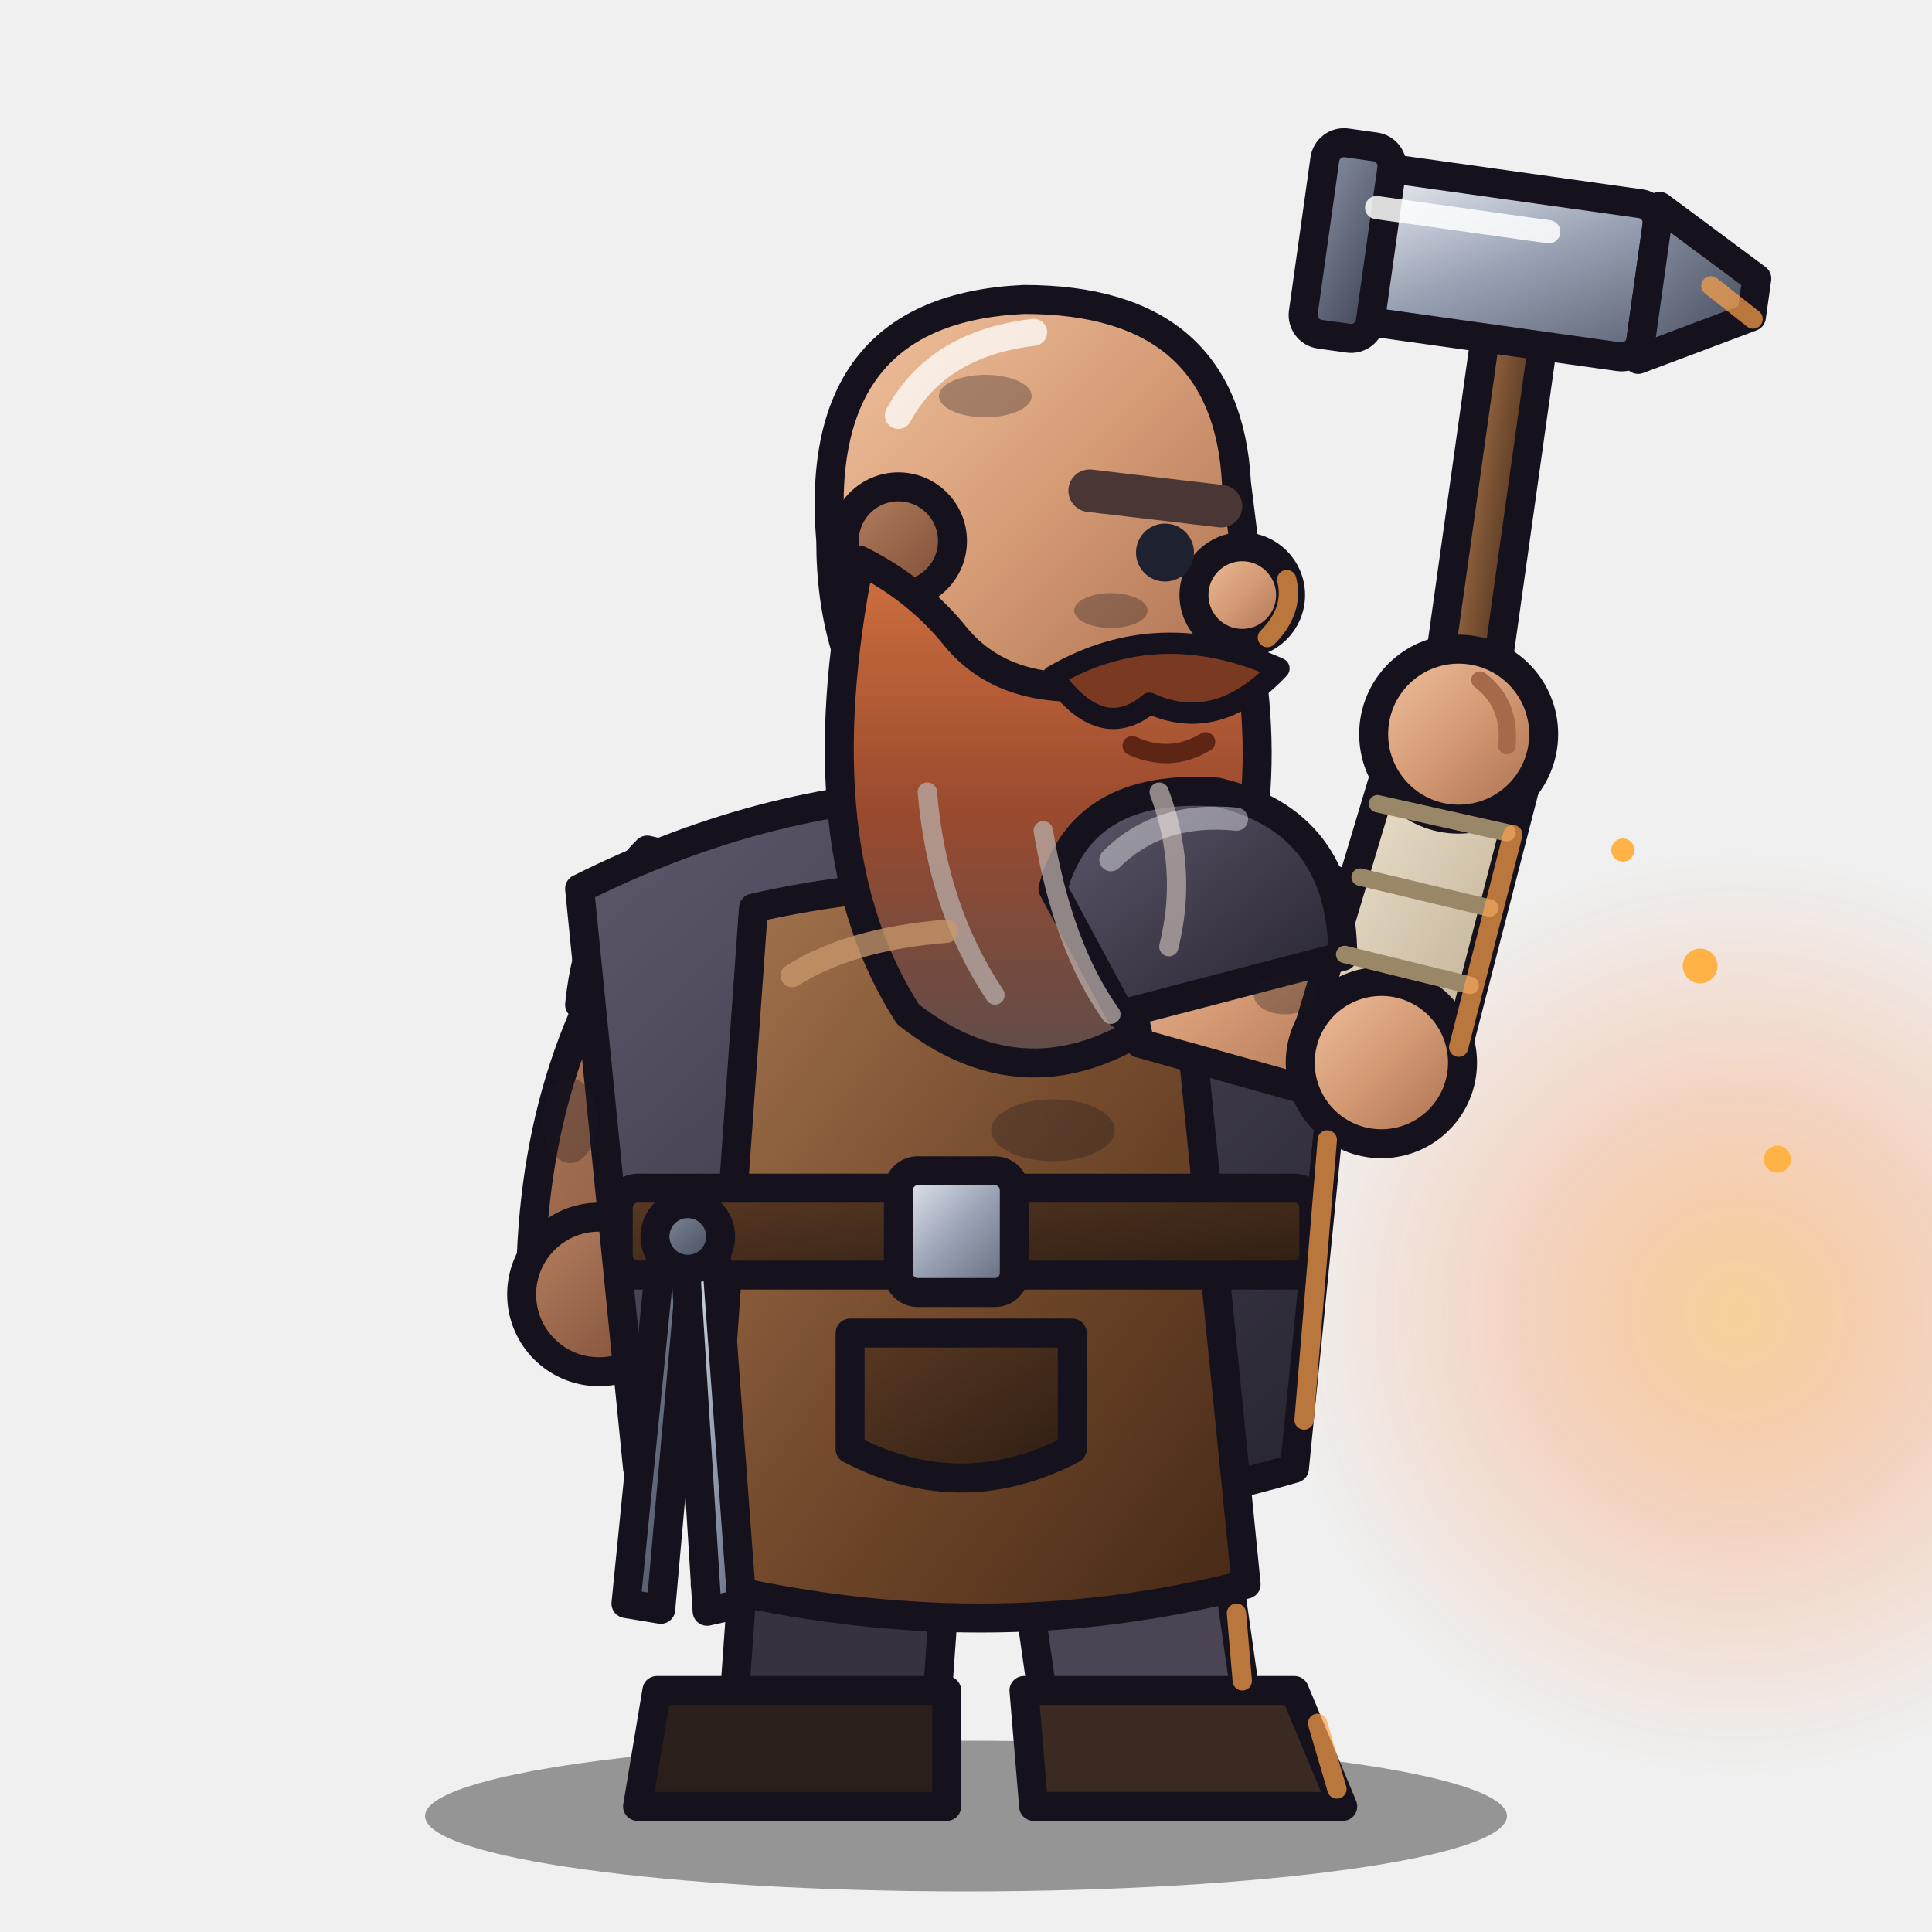
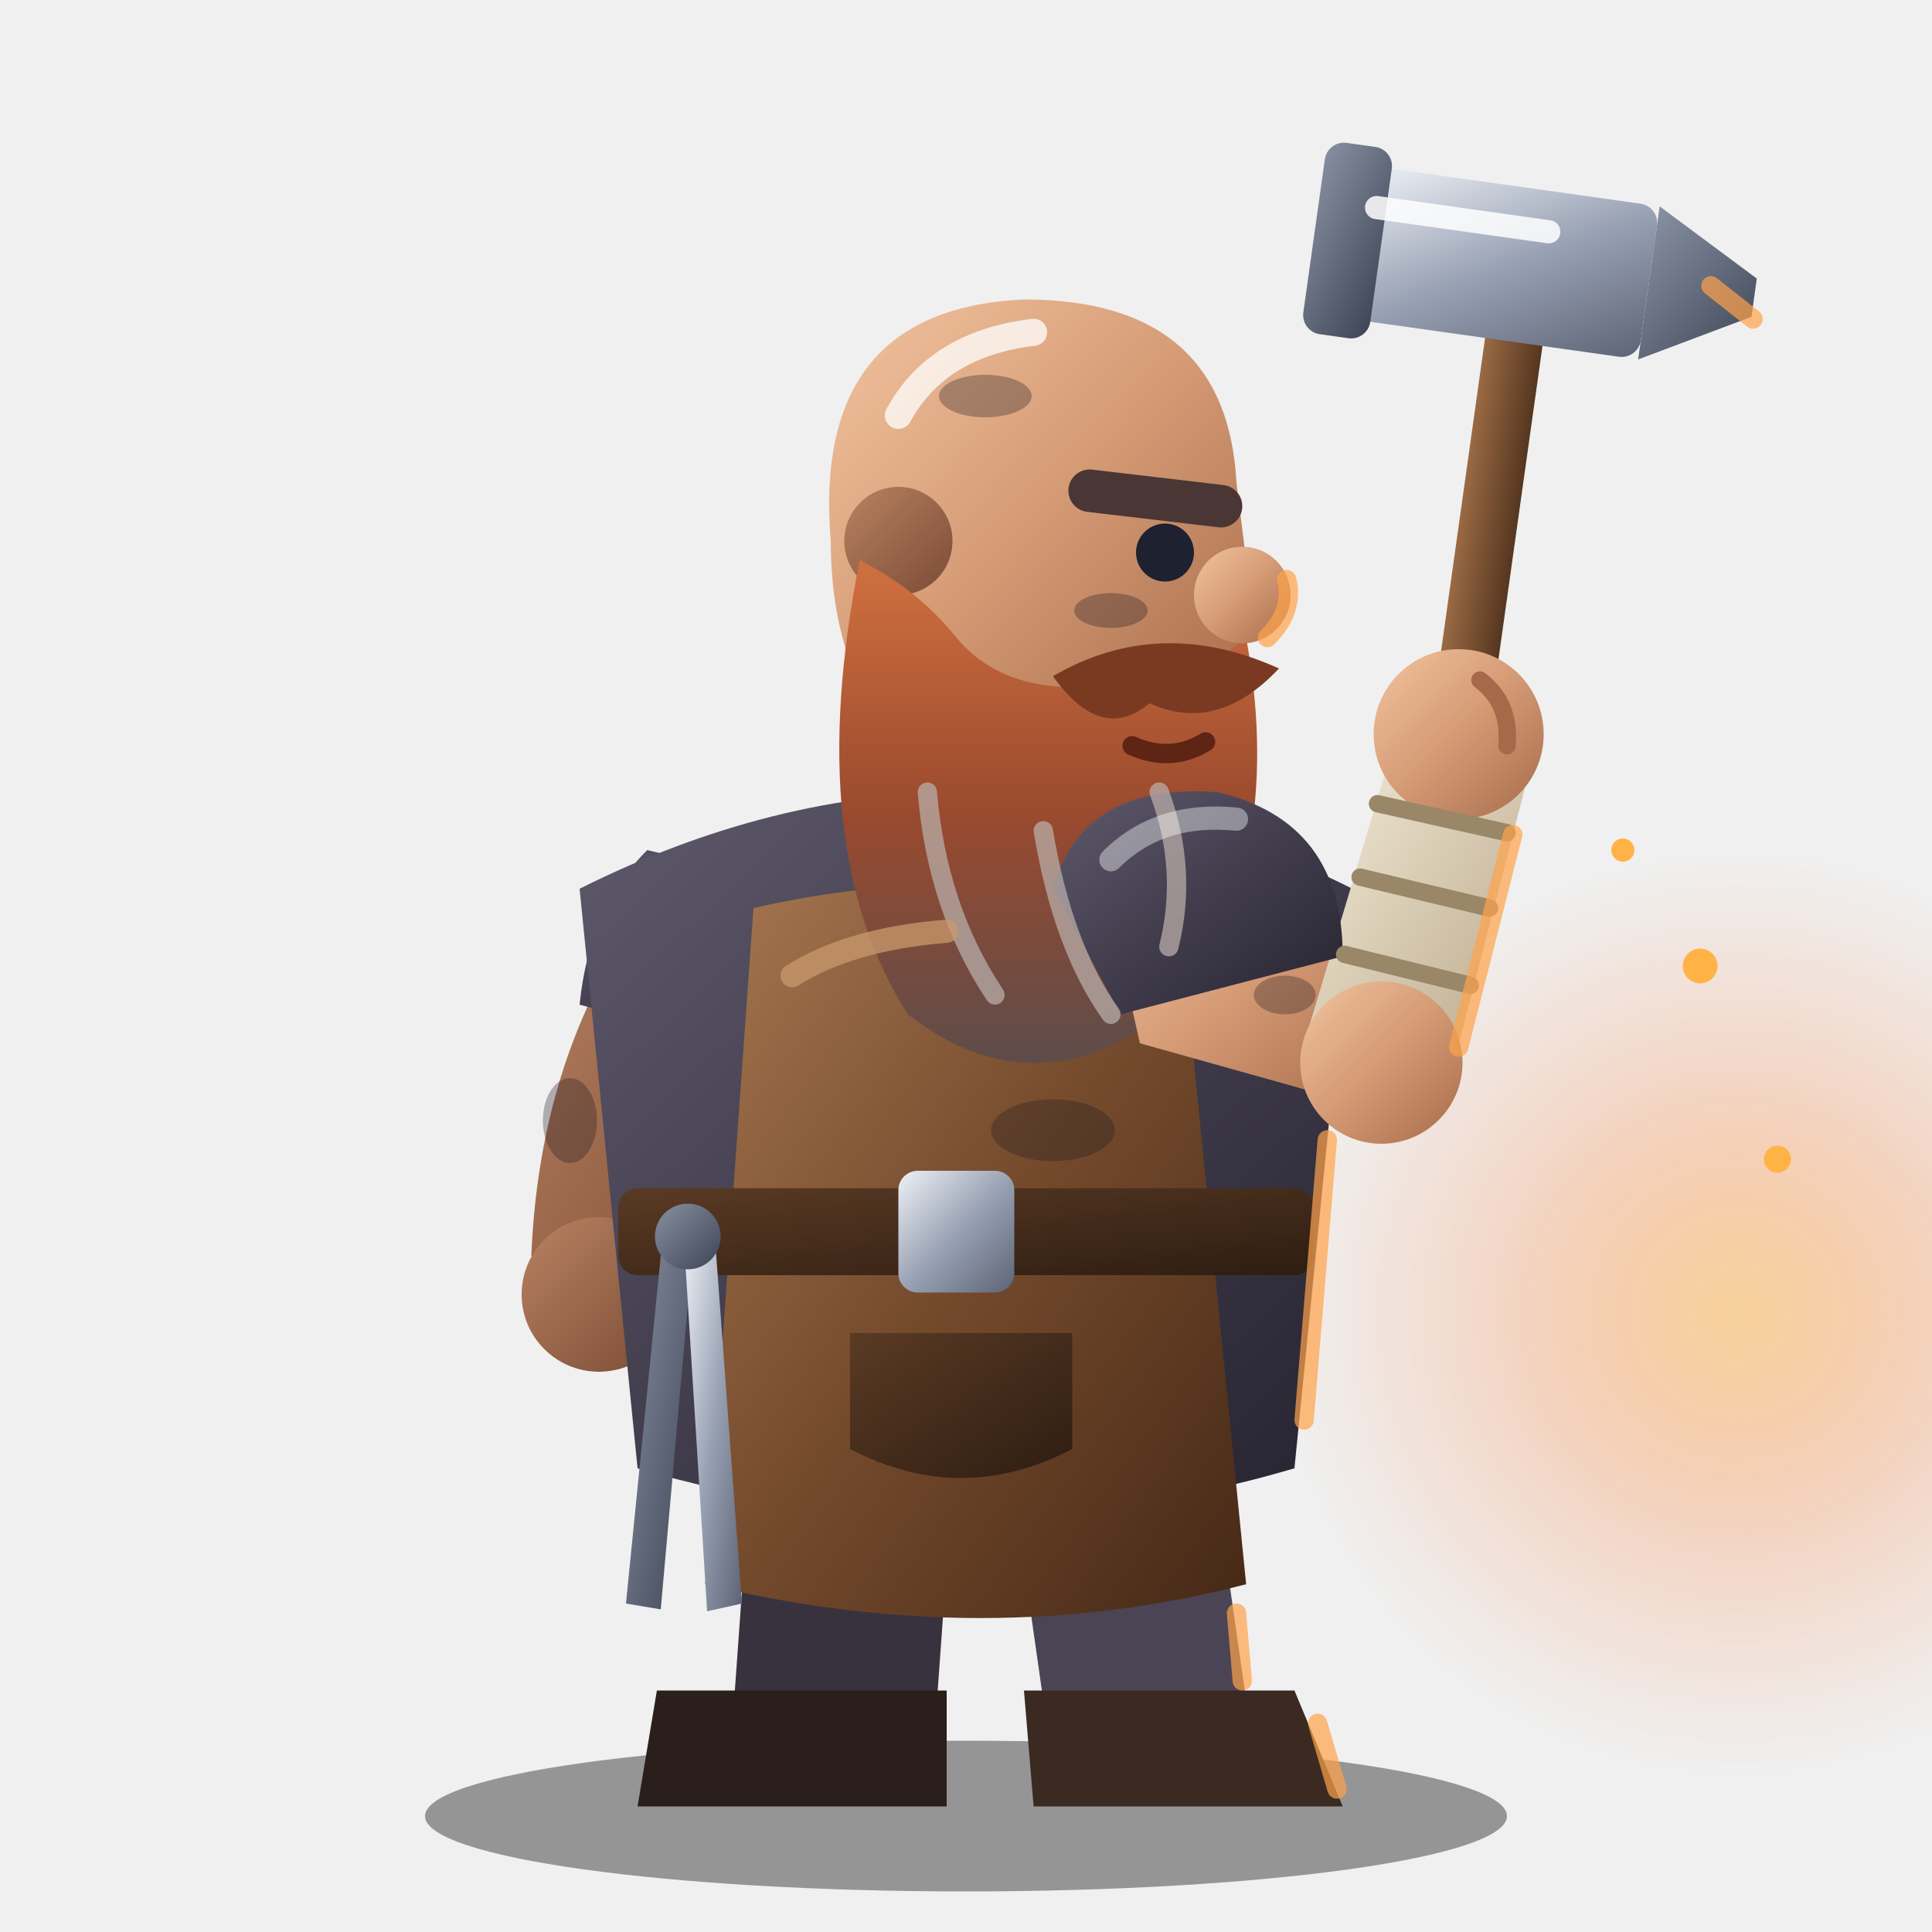
<svg xmlns="http://www.w3.org/2000/svg" viewBox="0 0 100 100" width="512" height="512">
  <defs>
    <linearGradient id="brann-skin" x1="0" y1="0" x2="1" y2="1">
      <stop offset="0" stop-color="#f2c4a0" />
      <stop offset=".5" stop-color="#d49a74" />
      <stop offset="1" stop-color="#a66a4a" />
    </linearGradient>
    <linearGradient id="brann-skinD" x1="0" y1="0" x2="1" y2="1">
      <stop offset="0" stop-color="#b98262" />
      <stop offset="1" stop-color="#7a4b34" />
    </linearGradient>
    <linearGradient id="brann-shirt" x1="0" y1="0" x2="1" y2="1">
      <stop offset="0" stop-color="#5e5a6c" />
      <stop offset=".5" stop-color="#413d4d" />
      <stop offset="1" stop-color="#262330" />
    </linearGradient>
    <linearGradient id="brann-apron" x1="0" y1="0" x2="1" y2="1">
      <stop offset="0" stop-color="#a67650" />
      <stop offset=".5" stop-color="#744a2c" />
      <stop offset="1" stop-color="#452816" />
    </linearGradient>
    <linearGradient id="brann-leatherD" x1="0" y1="0" x2="1" y2="1">
      <stop offset="0" stop-color="#5a3a24" />
      <stop offset="1" stop-color="#2e1d12" />
    </linearGradient>
    <linearGradient id="brann-beard" x1="0" y1="0" x2="0" y2="1">
      <stop offset="0" stop-color="#d0703f" />
      <stop offset=".5" stop-color="#9a4a2e" />
      <stop offset="1" stop-color="#5e4c4a" />
    </linearGradient>
    <linearGradient id="brann-iron" x1="0" y1="0" x2="1" y2="1">
      <stop offset="0" stop-color="#eef1f6" />
      <stop offset=".5" stop-color="#9aa3b5" />
      <stop offset="1" stop-color="#5c6476" />
    </linearGradient>
    <linearGradient id="brann-ironD" x1="0" y1="0" x2="1" y2="1">
      <stop offset="0" stop-color="#8790a2" />
      <stop offset="1" stop-color="#3e4454" />
    </linearGradient>
    <linearGradient id="brann-wood" x1="0" y1="0" x2="1" y2="0">
      <stop offset="0" stop-color="#9a6a44" />
      <stop offset="1" stop-color="#55361f" />
    </linearGradient>
    <linearGradient id="brann-wrap" x1="0" y1="0" x2="1" y2="1">
      <stop offset="0" stop-color="#f4ecda" />
      <stop offset="1" stop-color="#b8a688" />
    </linearGradient>
    <radialGradient id="brann-forge" cx=".5" cy=".5" r=".5">
      <stop offset="0" stop-color="#ffb347" stop-opacity=".5" />
      <stop offset=".55" stop-color="#ff6a1a" stop-opacity=".18" />
      <stop offset="1" stop-color="#ff6a1a" stop-opacity="0" />
    </radialGradient>
  </defs>
  <ellipse cx="50" cy="94" rx="28" ry="3.9" fill="#000" opacity=".38" />
  <circle cx="90" cy="68" r="24" fill="url(#brann-forge)" />
-   <g stroke="#15121d" stroke-width="1.5" stroke-linejoin="round" stroke-linecap="round">
+   <g stroke="none" stroke-width="1.5" stroke-linejoin="round" stroke-linecap="round">
    <path d="M35 45 Q28 53 27.5 65 L34.5 67 Q35 58 41 51 Z" fill="url(#brann-skinD)" />
    <circle cx="31" cy="67" r="4" fill="url(#brann-skinD)" />
    <path d="M33.5 44 Q30.5 47 30 52 L37.5 54 Q39 49 42 46 Z" fill="url(#brann-shirt)" />
    <path d="M39 74 h10.5 l-1 14 h-10.5 z" fill="#38323f" />
    <path d="M34 87.5 h15 v6 h-16 z" fill="#2a1f1a" />
    <path d="M52 74 h10.5 l2 14 h-10.5 z" fill="#4a4454" />
    <path d="M53 87.5 h14 l2.5 6 h-16 z" fill="#3a2a22" />
    <path d="M30 46 Q50 36 70 46 L67 76 Q50 81 33 76 Z" fill="url(#brann-shirt)" />
    <path d="M39 47 Q50 44.5 61 47 L64.5 82 Q51 85.5 36.5 82 Z" fill="url(#brann-apron)" />
    <path d="M44 69 h11.5 v6 Q49.75 78 44 75 Z" fill="url(#brann-leatherD)" />
    <rect x="32" y="61.5" width="36" height="4.5" rx="1" fill="url(#brann-leatherD)" />
    <rect x="46.5" y="60.6" width="6" height="6.3" rx="1" fill="url(#brann-iron)" />
    <path d="M34.3 64 L32.4 83 L34.2 83.3 L35.9 64.2 Z" fill="url(#brann-ironD)" />
    <path d="M37 64 L38.4 83 L36.6 83.4 L35.4 64.2 Z" fill="url(#brann-iron)" />
    <circle cx="35.6" cy="64" r="1.7" fill="url(#brann-ironD)" />
    <path d="M43 28 Q42 16 53 15.5 Q63.5 15.5 64 25 L64.5 29 Q65 35 61 38 L46 38 Q43 34 43 28 Z" fill="url(#brann-skin)" />
    <circle cx="46.5" cy="28" r="2.8" fill="url(#brann-skinD)" />
    <path d="M44.5 29 Q41.5 44 47 52.5 Q54 58 61.5 51.5 Q66.5 44 64.5 33 Q61 36 57 35.5 Q52 36 49.5 33 Q47.5 30.5 44.5 29 Z" fill="url(#brann-beard)" />
    <circle cx="64.3" cy="30.8" r="2.5" fill="url(#brann-skin)" />
    <path d="M54.5 35 Q60 31.8 66.2 34.6 Q63 38 59.5 36.4 Q57 38.5 54.5 35 Z" fill="#7a3a22" stroke-width="1.1" />
    <g transform="rotate(8 75.5 38)">
      <rect x="74" y="15" width="3" height="31" rx="1" fill="url(#brann-wood)" />
      <rect x="67" y="9.5" width="15" height="8" rx="1" fill="url(#brann-iron)" />
      <rect x="64.5" y="8.5" width="3.5" height="10" rx="1" fill="url(#brann-ironD)" />
      <path d="M82 9.5 L87.5 12.5 L87.5 14.5 L82 17.5 Z" fill="url(#brann-ironD)" />
    </g>
    <path d="M57 45 L71 49.5 L71.5 57.5 L59 54 Z" fill="url(#brann-skin)" />
    <path d="M67.5 54 L72 39 L79 40.5 L75 56 Z" fill="url(#brann-wrap)" />
    <circle cx="71.5" cy="55" r="4.2" fill="url(#brann-skin)" />
    <circle cx="75.5" cy="38" r="4.4" fill="url(#brann-skin)" />
    <path d="M54.5 46 Q56 40.5 63 41 Q69.5 42.5 69.5 49.5 L58 52.5 Z" fill="url(#brann-shirt)" />
  </g>
  <path d="M69.6 49.4 L76.1 51 M70.4 45.4 L77.1 47 M71.3 41.6 L78 43.1" stroke="#9a8768" stroke-width=".9" stroke-linecap="round" />
  <path d="M76.6 35.2 q1.6 1.2 1.4 3.4" stroke="#a66a4a" stroke-width=".9" fill="none" stroke-linecap="round" />
  <path d="M56.4 25.4 L63.2 26.2" stroke="#4a3634" stroke-width="2.2" stroke-linecap="round" />
  <circle cx="60.3" cy="28.6" r="1.5" fill="#1d2130" />
  <path d="M58.6 38.6 q2 .9 3.8 -.2" stroke="#5e2414" stroke-width="1" fill="none" stroke-linecap="round" />
  <path d="M48 41 Q48.5 47 51.5 51.5 M54 43 Q55 49 57.5 52.5 M60 41 Q61.5 45 60.5 49" stroke="#b8aca8" stroke-width="1" fill="none" stroke-linecap="round" opacity=".75" />
  <g fill="#1e1a20" opacity=".32">
    <ellipse cx="51" cy="20.5" rx="2.4" ry="1.1" />
    <ellipse cx="57.5" cy="31.6" rx="1.9" ry=".9" />
    <ellipse cx="54.5" cy="58.5" rx="3.2" ry="1.6" />
    <ellipse cx="29.5" cy="58" rx="1.4" ry="2.2" />
    <ellipse cx="66.5" cy="51.5" rx="1.6" ry="1" />
  </g>
  <path d="M46.5 21.5 Q48.5 17.8 53.5 17.2" stroke="#fff" stroke-width="1.4" fill="none" opacity=".75" stroke-linecap="round" />
  <path d="M41 50.5 Q44 48.6 49 48.2" stroke="#c99a6c" stroke-width="1.2" fill="none" opacity=".75" stroke-linecap="round" />
  <path d="M57.5 44.5 Q60 42 64 42.4" stroke="#fff" stroke-width="1.2" fill="none" opacity=".4" stroke-linecap="round" />
  <path d="M67.5 11.6 h9" transform="rotate(8 75.5 38)" stroke="#fff" stroke-width="1.2" opacity=".85" stroke-linecap="round" />
  <g stroke="#ffa24a" stroke-width="1" fill="none" stroke-linecap="round" opacity=".7">
    <path d="M78.3 43.2 L75.5 54.2" />
    <path d="M68.7 59 L67.5 73.5" />
    <path d="M64 83.5 L64.3 87" />
    <path d="M68.2 89.2 L69.2 92.6" />
    <path d="M66.6 30 Q67 31.6 65.6 33" />
    <path d="M85.2 13.2 L87.6 14.6" transform="rotate(8 75.5 38)" />
  </g>
  <g fill="#ffb347">
    <circle cx="88" cy="50" r=".9" />
    <circle cx="92" cy="60" r=".7" />
    <circle cx="84" cy="44" r=".6" />
  </g>
</svg>
